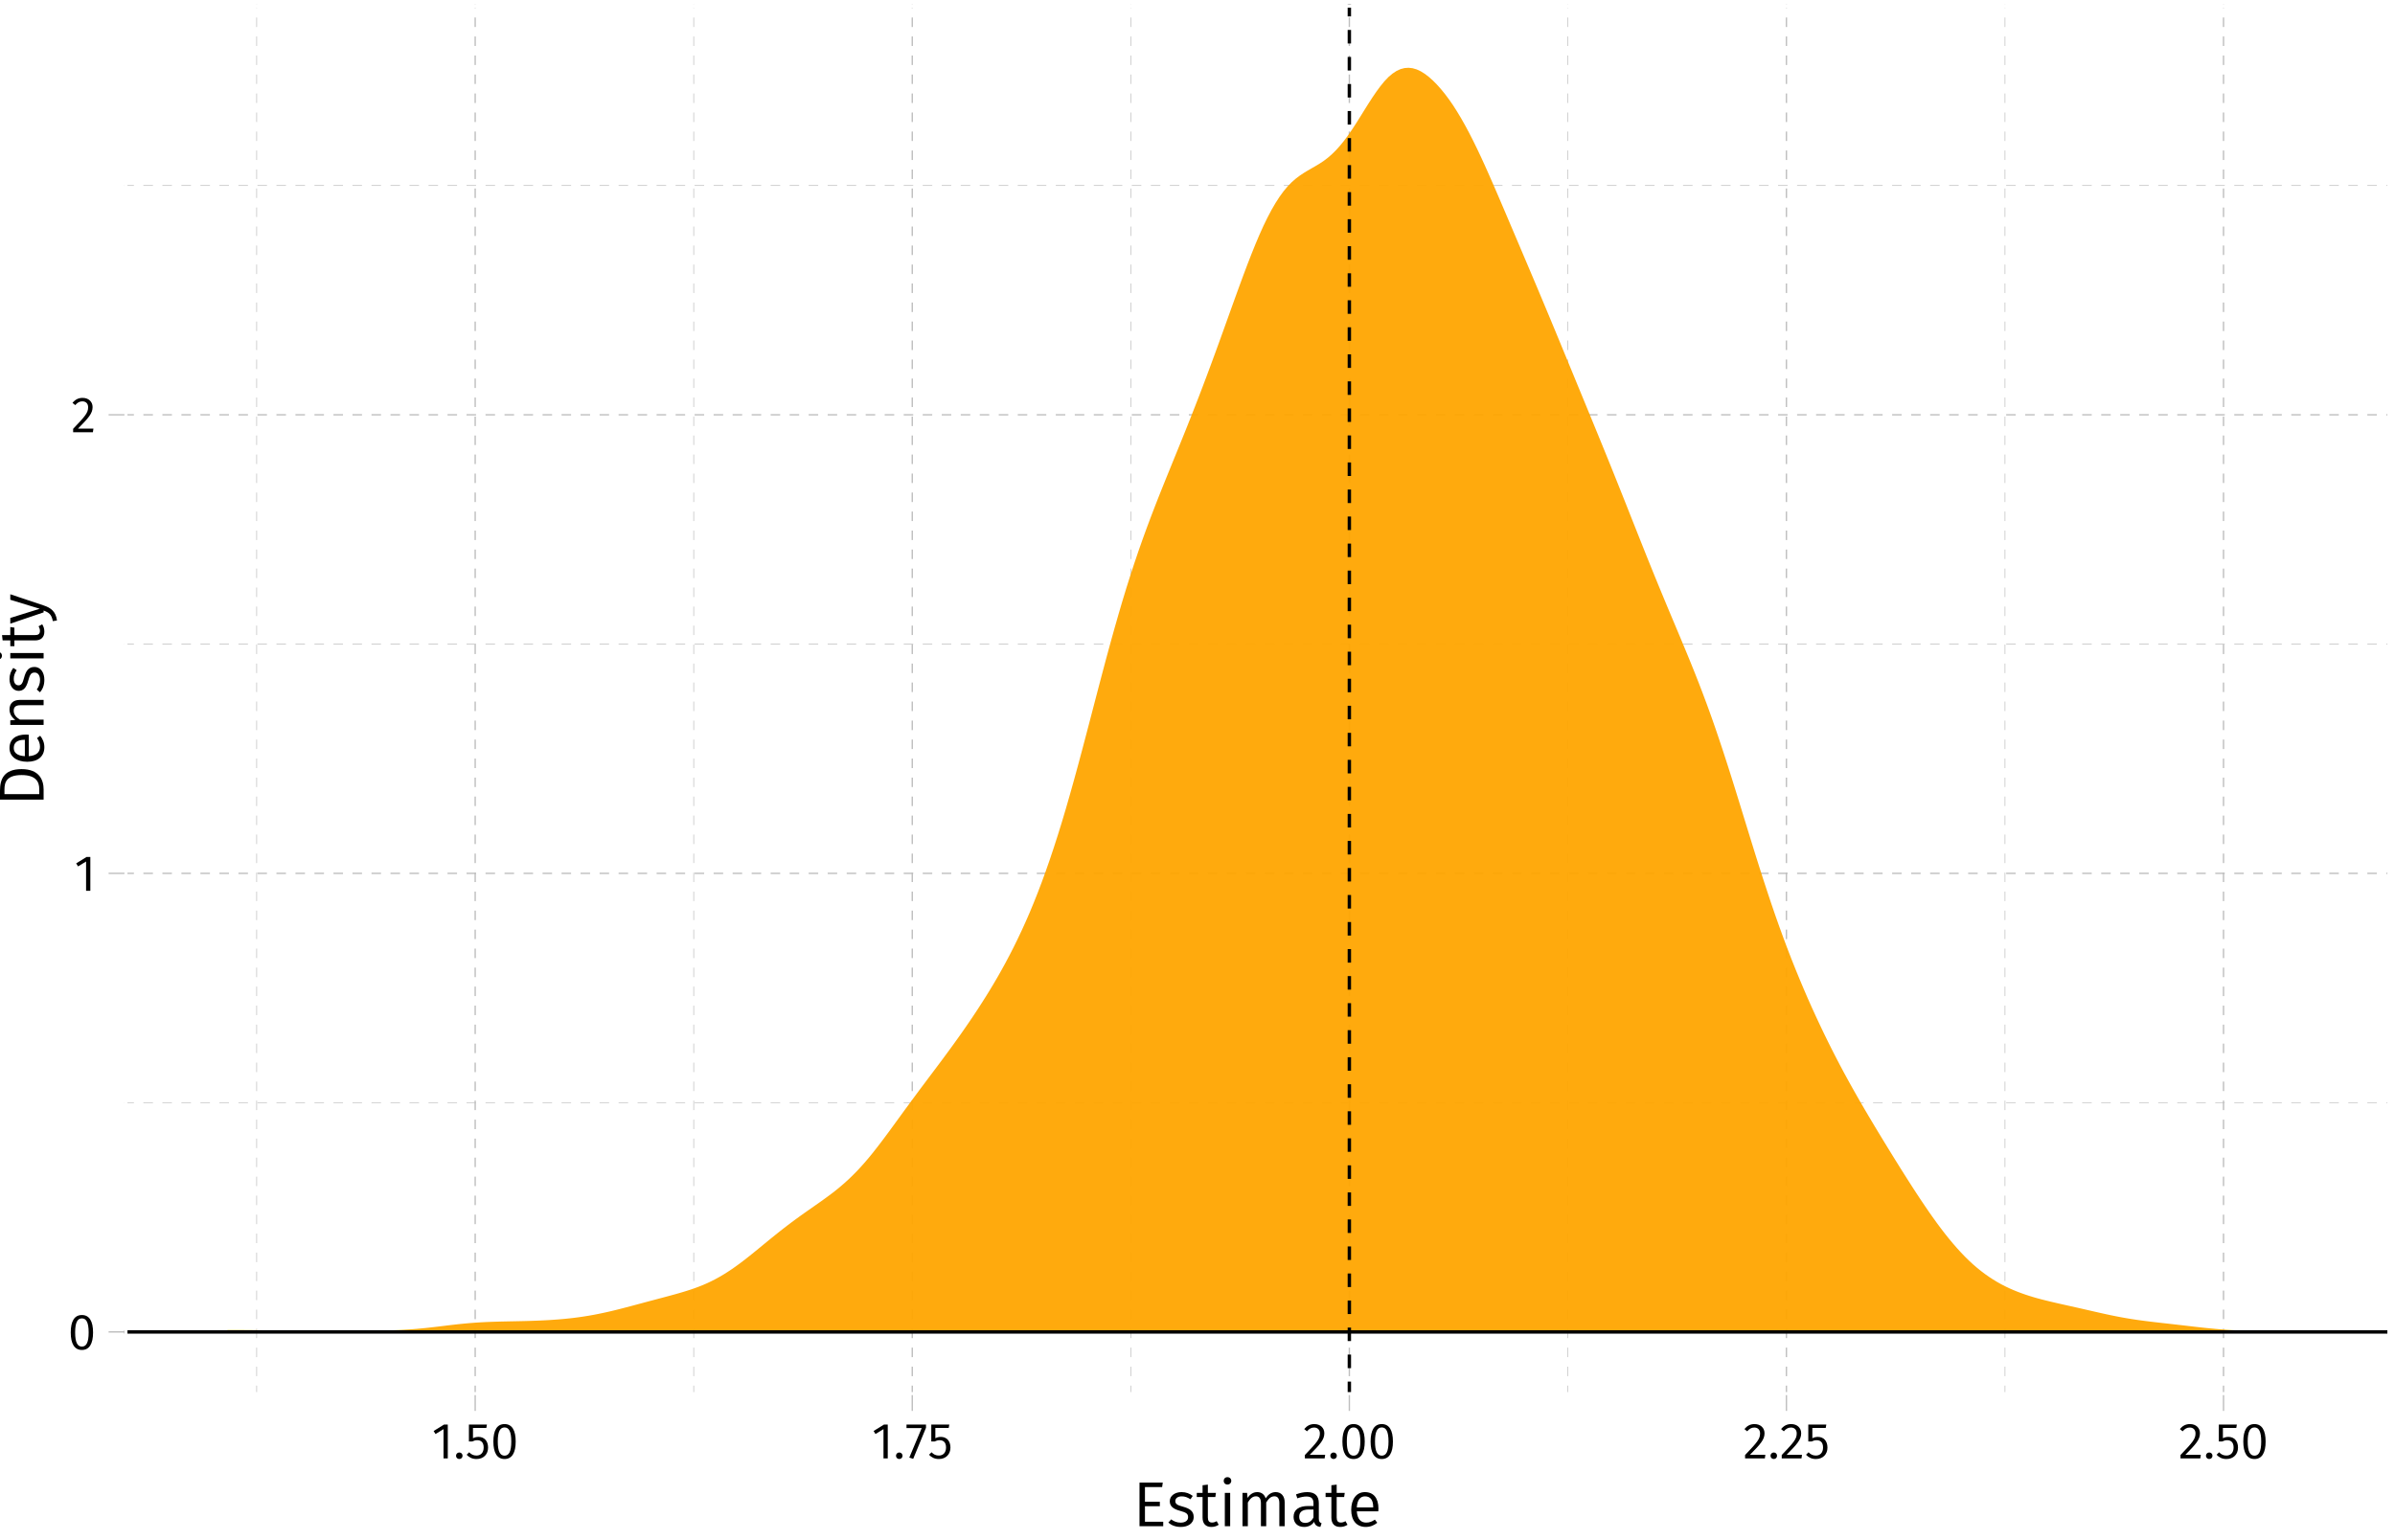
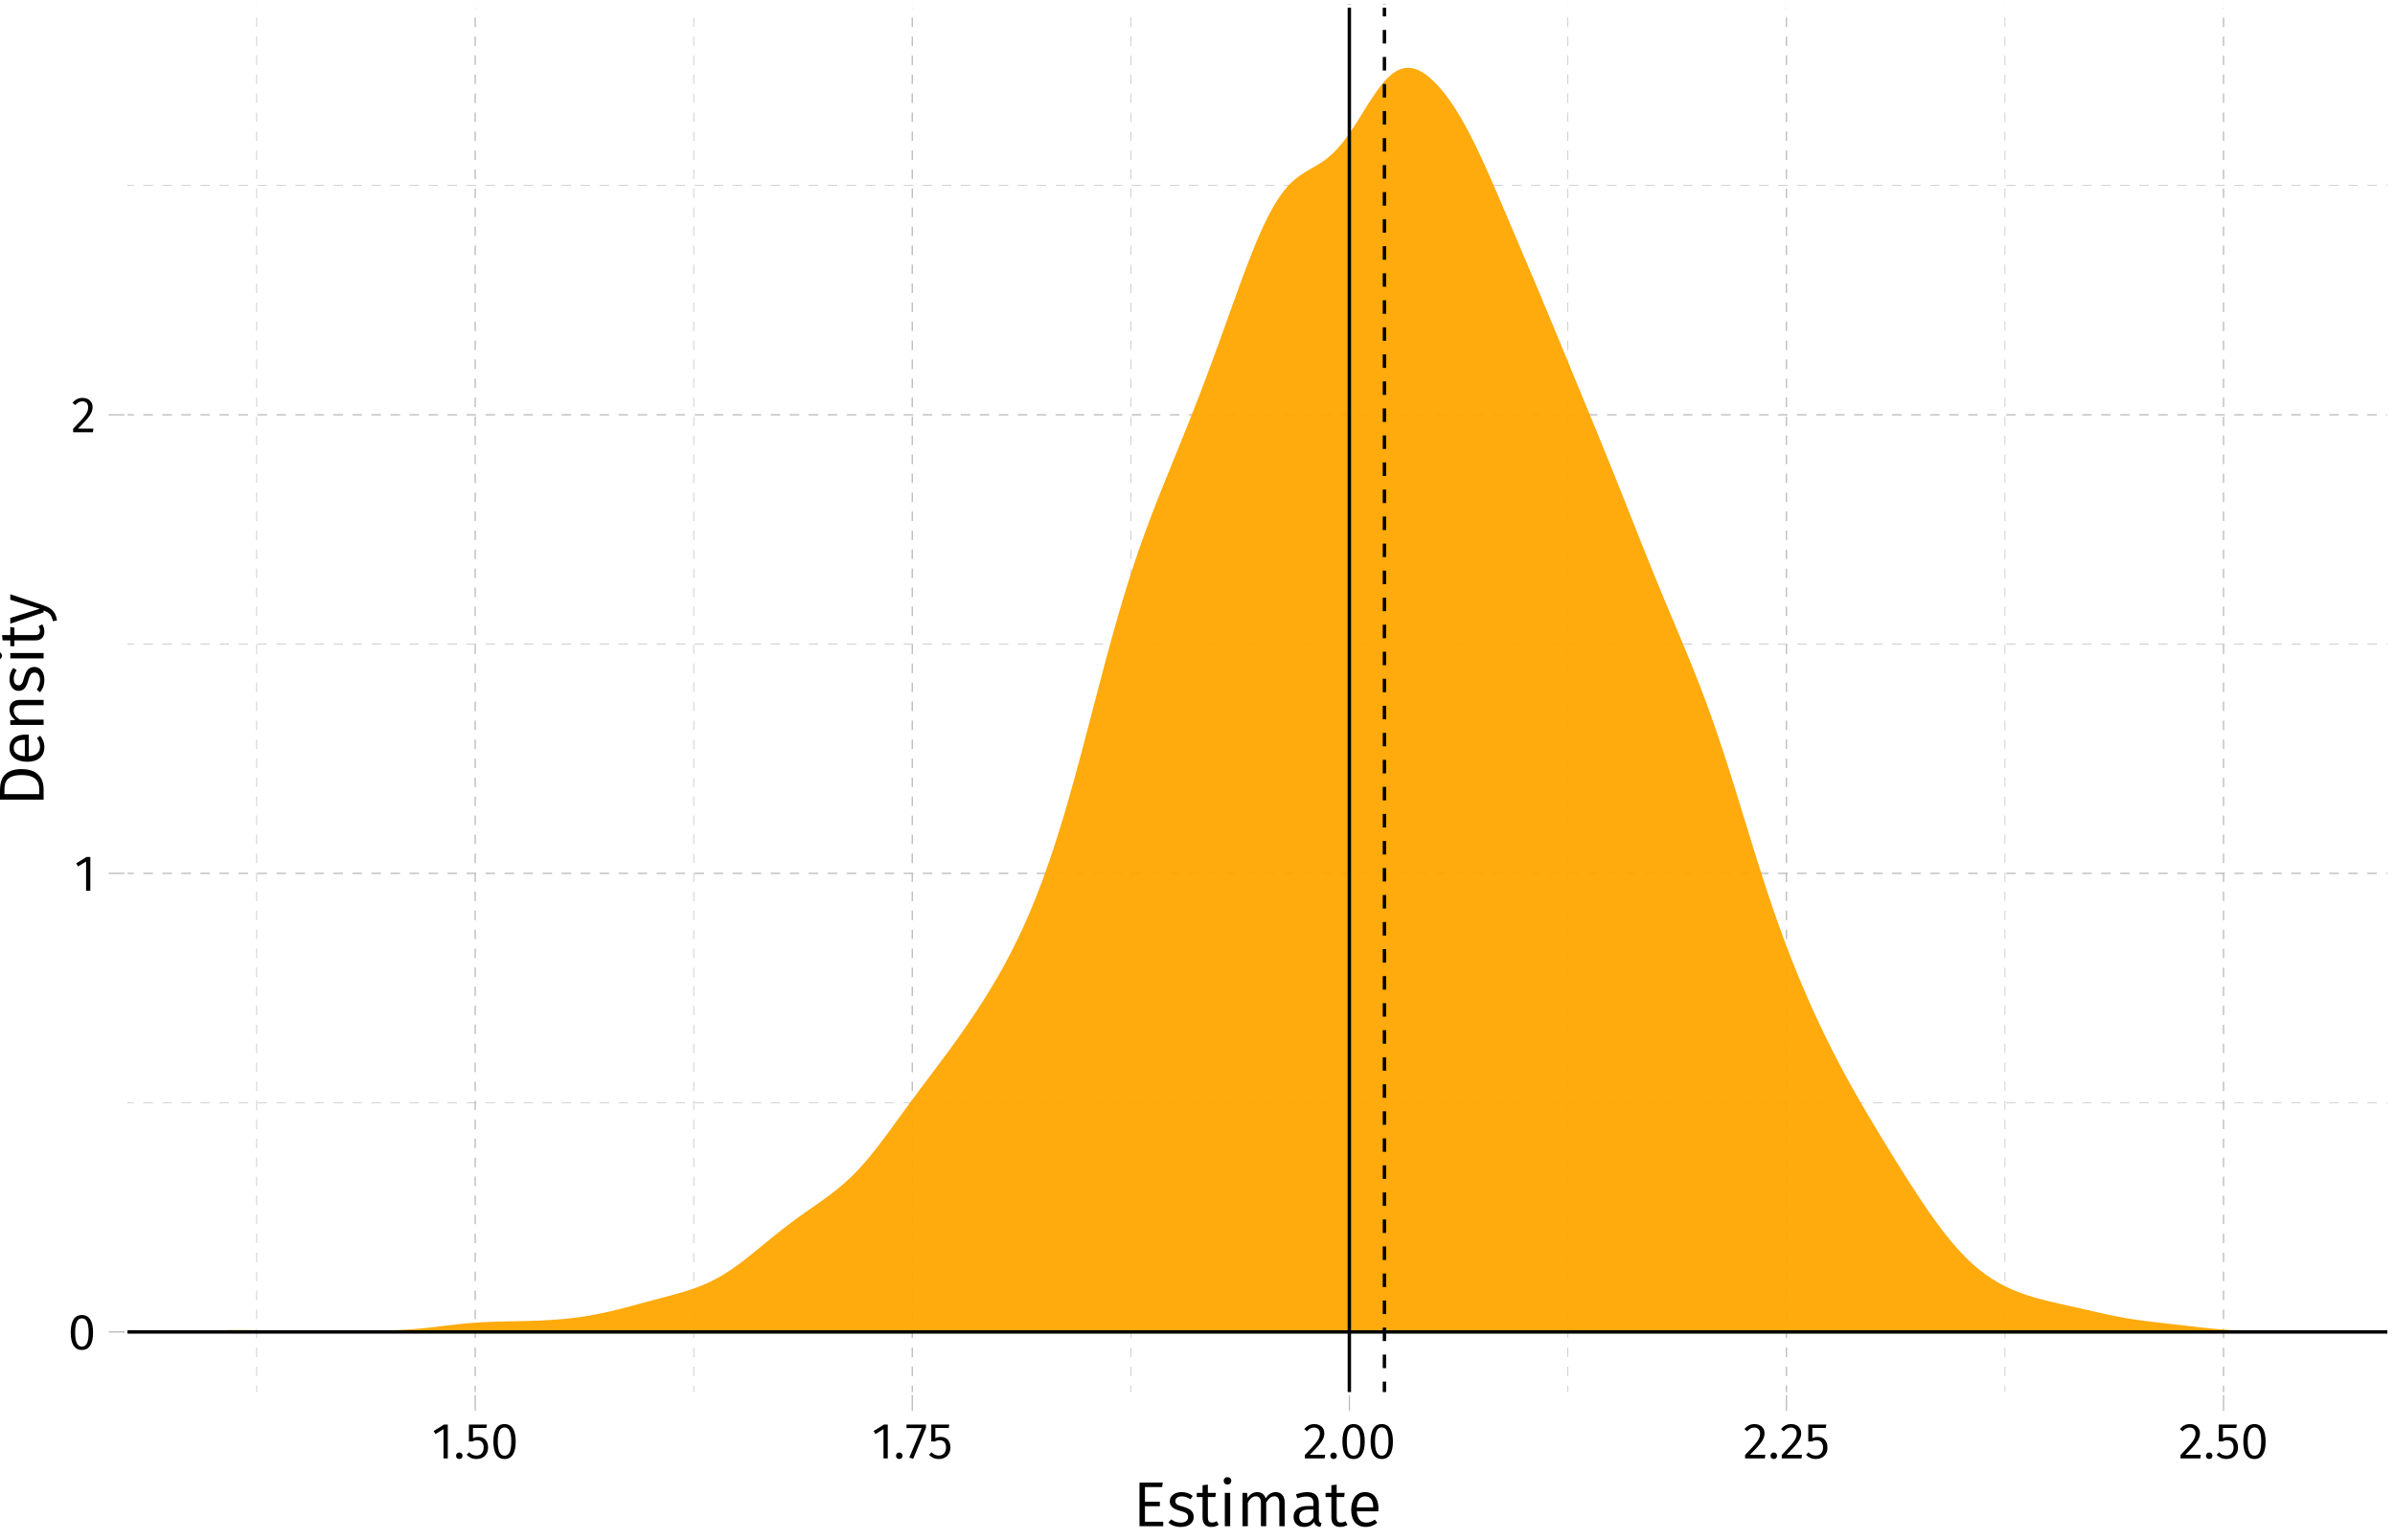
<svg xmlns="http://www.w3.org/2000/svg" xmlns:xlink="http://www.w3.org/1999/xlink" width="756pt" height="486pt" viewBox="0 0 756 486" version="1.1">
  <defs>
    <g>
      <symbol overflow="visible" id="glyph0-0">
        <path style="stroke:none;" d="M 8.688 -16.797 L 1.969 -16.797 L 1.969 5.594 L 8.688 5.594 Z M 7.828 -15.969 L 7.828 4.766 L 2.844 4.766 L 2.844 -15.969 Z M 5.188 -7.219 C 4.562 -7.219 3.703 -7.031 3.703 -6.594 C 3.703 -6.391 3.844 -6.219 4.078 -6.219 C 4.141 -6.219 4.203 -6.234 4.281 -6.266 C 4.562 -6.406 4.781 -6.453 5.125 -6.453 C 5.922 -6.453 6.094 -5.969 6.094 -5.344 C 6.094 -4.5 5.797 -4.172 4.641 -4.109 L 4.641 -2.766 C 4.641 -2.531 4.828 -2.391 5.047 -2.391 C 5.234 -2.391 5.438 -2.531 5.438 -2.766 L 5.438 -3.484 C 6.516 -3.641 6.953 -4.25 6.953 -5.375 C 6.953 -6.344 6.562 -7.219 5.188 -7.219 Z M 5.047 -1.922 C 4.719 -1.922 4.484 -1.688 4.484 -1.359 C 4.484 -1.031 4.719 -0.766 5.047 -0.766 C 5.359 -0.766 5.594 -1.031 5.594 -1.359 C 5.594 -1.688 5.359 -1.922 5.047 -1.922 Z M 5.047 -1.922 " />
      </symbol>
      <symbol overflow="visible" id="glyph0-1">
        <path style="stroke:none;" d="M 4.453 -10.844 C 2.094 -10.844 0.922 -8.906 0.922 -5.344 C 0.922 -1.781 2.094 0.188 4.453 0.188 C 6.797 0.188 7.969 -1.781 7.969 -5.328 C 7.969 -8.891 6.797 -10.844 4.453 -10.844 Z M 4.453 -9.781 C 5.828 -9.781 6.578 -8.516 6.578 -5.328 C 6.578 -2.156 5.828 -0.875 4.453 -0.875 C 3.062 -0.875 2.312 -2.156 2.312 -5.344 C 2.312 -8.516 3.062 -9.781 4.453 -9.781 Z M 4.453 -9.781 " />
      </symbol>
      <symbol overflow="visible" id="glyph0-2">
        <path style="stroke:none;" d="M 5.062 -10.688 L 3.875 -10.688 L 0.594 -8.656 L 1.188 -7.703 L 3.719 -9.25 L 3.719 0 L 5.062 0 Z M 5.062 -10.688 " />
      </symbol>
      <symbol overflow="visible" id="glyph0-3">
        <path style="stroke:none;" d="M 3.625 -10.844 C 2.297 -10.844 1.297 -10.312 0.438 -9.266 L 1.312 -8.562 C 2.016 -9.359 2.641 -9.75 3.562 -9.75 C 4.641 -9.75 5.375 -9.062 5.375 -7.891 C 5.375 -6.109 4.453 -5.078 0.641 -1.078 L 0.641 0 L 6.875 0 L 7.047 -1.141 L 2.172 -1.141 C 5.516 -4.531 6.781 -5.922 6.781 -7.953 C 6.781 -9.594 5.562 -10.844 3.625 -10.844 Z M 3.625 -10.844 " />
      </symbol>
      <symbol overflow="visible" id="glyph0-4">
        <path style="stroke:none;" d="M 1.844 -1.875 C 1.266 -1.875 0.812 -1.406 0.812 -0.844 C 0.812 -0.266 1.266 0.188 1.844 0.188 C 2.453 0.188 2.875 -0.266 2.875 -0.844 C 2.875 -1.406 2.453 -1.875 1.844 -1.875 Z M 1.844 -1.875 " />
      </symbol>
      <symbol overflow="visible" id="glyph0-5">
        <path style="stroke:none;" d="M 6.859 -10.688 L 1.172 -10.688 L 1.172 -5.344 L 2.219 -5.344 C 2.75 -5.609 3.188 -5.75 3.797 -5.75 C 4.938 -5.75 5.828 -5.141 5.828 -3.453 C 5.828 -1.844 4.938 -0.906 3.562 -0.906 C 2.609 -0.906 1.922 -1.25 1.25 -1.938 L 0.453 -1.156 C 1.266 -0.312 2.219 0.188 3.562 0.188 C 5.781 0.188 7.219 -1.297 7.219 -3.422 C 7.219 -5.531 6 -6.797 4.188 -6.797 C 3.578 -6.797 3.016 -6.656 2.453 -6.375 L 2.453 -9.625 L 6.672 -9.625 Z M 6.859 -10.688 " />
      </symbol>
      <symbol overflow="visible" id="glyph0-6">
        <path style="stroke:none;" d="M 6.578 -10.688 L 0.422 -10.688 L 0.422 -9.578 L 5.219 -9.578 L 1.297 -0.25 L 2.531 0.141 L 6.578 -9.688 Z M 6.578 -10.688 " />
      </symbol>
      <symbol overflow="visible" id="glyph1-0">
        <path style="stroke:none;" d="M 10.859 -21 L 2.453 -21 L 2.453 7 L 10.859 7 Z M 9.781 -19.953 L 9.781 5.953 L 3.562 5.953 L 3.562 -19.953 Z M 6.484 -9.016 C 5.703 -9.016 4.625 -8.781 4.625 -8.234 C 4.625 -7.984 4.797 -7.781 5.094 -7.781 C 5.188 -7.781 5.266 -7.797 5.359 -7.844 C 5.703 -8 5.984 -8.062 6.406 -8.062 C 7.406 -8.062 7.625 -7.453 7.625 -6.688 C 7.625 -5.625 7.234 -5.219 5.797 -5.141 L 5.797 -3.453 C 5.797 -3.156 6.047 -2.984 6.297 -2.984 C 6.547 -2.984 6.797 -3.156 6.797 -3.453 L 6.797 -4.359 C 8.141 -4.562 8.703 -5.312 8.703 -6.719 C 8.703 -7.922 8.203 -9.016 6.484 -9.016 Z M 6.297 -2.406 C 5.906 -2.406 5.594 -2.094 5.594 -1.703 C 5.594 -1.281 5.906 -0.953 6.297 -0.953 C 6.703 -0.953 7 -1.281 7 -1.703 C 7 -2.094 6.703 -2.406 6.297 -2.406 Z M 6.297 -2.406 " />
      </symbol>
      <symbol overflow="visible" id="glyph1-1">
        <path style="stroke:none;" d="M 9.406 -13.766 L 2.062 -13.766 L 2.062 0 L 9.547 0 L 9.547 -1.406 L 3.781 -1.406 L 3.781 -6.312 L 8.484 -6.312 L 8.484 -7.719 L 3.781 -7.719 L 3.781 -12.359 L 9.203 -12.359 Z M 9.406 -13.766 " />
      </symbol>
      <symbol overflow="visible" id="glyph1-2">
        <path style="stroke:none;" d="M 4.734 -10.766 C 2.594 -10.766 1.016 -9.562 1.016 -7.906 C 1.016 -6.422 1.922 -5.484 4.188 -4.875 C 6.266 -4.312 6.797 -3.922 6.797 -2.812 C 6.797 -1.766 5.859 -1.125 4.453 -1.125 C 3.281 -1.125 2.312 -1.516 1.453 -2.156 L 0.562 -1.141 C 1.484 -0.344 2.719 0.234 4.5 0.234 C 6.625 0.234 8.562 -0.781 8.562 -2.922 C 8.562 -4.766 7.312 -5.594 5.094 -6.188 C 3.359 -6.641 2.766 -7.047 2.766 -7.938 C 2.766 -8.844 3.562 -9.422 4.797 -9.422 C 5.797 -9.422 6.594 -9.125 7.547 -8.5 L 8.266 -9.562 C 7.266 -10.312 6.188 -10.766 4.734 -10.766 Z M 4.734 -10.766 " />
      </symbol>
      <symbol overflow="visible" id="glyph1-3">
        <path style="stroke:none;" d="M 6.5 -1.594 C 5.984 -1.297 5.547 -1.156 5.047 -1.156 C 4.094 -1.156 3.719 -1.688 3.719 -2.781 L 3.719 -9.219 L 6.078 -9.219 L 6.266 -10.516 L 3.719 -10.516 L 3.719 -13.125 L 2.047 -12.938 L 2.047 -10.516 L 0.219 -10.516 L 0.219 -9.219 L 2.047 -9.219 L 2.047 -2.703 C 2.047 -0.781 3.078 0.234 4.812 0.234 C 5.703 0.234 6.453 0 7.141 -0.453 Z M 6.5 -1.594 " />
      </symbol>
      <symbol overflow="visible" id="glyph1-4">
        <path style="stroke:none;" d="M 2.781 -15.484 C 2.078 -15.484 1.594 -14.984 1.594 -14.312 C 1.594 -13.656 2.078 -13.156 2.781 -13.156 C 3.5 -13.156 3.984 -13.656 3.984 -14.312 C 3.984 -14.984 3.5 -15.484 2.781 -15.484 Z M 3.641 -10.516 L 1.953 -10.516 L 1.953 0 L 3.641 0 Z M 3.641 -10.516 " />
      </symbol>
      <symbol overflow="visible" id="glyph1-5">
        <path style="stroke:none;" d="M 12.438 -10.766 C 11.016 -10.766 10.016 -9.953 9.266 -8.797 C 8.875 -10.016 7.938 -10.766 6.625 -10.766 C 5.266 -10.766 4.281 -10.016 3.547 -8.938 L 3.406 -10.516 L 1.953 -10.516 L 1.953 0 L 3.641 0 L 3.641 -7.5 C 4.359 -8.656 5.062 -9.438 6.219 -9.438 C 7.078 -9.438 7.766 -8.922 7.766 -7.297 L 7.766 0 L 9.438 0 L 9.438 -7.5 C 10.188 -8.656 10.859 -9.438 12.047 -9.438 C 12.906 -9.438 13.578 -8.922 13.578 -7.297 L 13.578 0 L 15.266 0 L 15.266 -7.547 C 15.266 -9.516 14.156 -10.766 12.438 -10.766 Z M 12.438 -10.766 " />
      </symbol>
      <symbol overflow="visible" id="glyph1-6">
        <path style="stroke:none;" d="M 8.922 -2.422 L 8.922 -7.297 C 8.922 -9.484 7.781 -10.766 5.281 -10.766 C 4.125 -10.766 2.984 -10.516 1.719 -10.047 L 2.141 -8.797 C 3.219 -9.188 4.188 -9.375 4.984 -9.375 C 6.5 -9.375 7.234 -8.781 7.234 -7.219 L 7.234 -6.375 L 5.516 -6.375 C 2.641 -6.375 0.953 -5.188 0.953 -2.938 C 0.953 -1.062 2.203 0.234 4.281 0.234 C 5.578 0.234 6.703 -0.266 7.438 -1.375 C 7.719 -0.312 8.375 0.094 9.406 0.234 L 9.797 -0.938 C 9.234 -1.141 8.922 -1.438 8.922 -2.422 Z M 4.656 -1.047 C 3.406 -1.047 2.734 -1.734 2.734 -3.016 C 2.734 -4.516 3.781 -5.266 5.734 -5.266 L 7.234 -5.266 L 7.234 -2.766 C 6.641 -1.625 5.797 -1.047 4.656 -1.047 Z M 4.656 -1.047 " />
      </symbol>
      <symbol overflow="visible" id="glyph1-7">
        <path style="stroke:none;" d="M 9.781 -5.594 C 9.781 -8.781 8.312 -10.766 5.5 -10.766 C 2.812 -10.766 1.188 -8.453 1.188 -5.156 C 1.188 -1.812 2.875 0.234 5.781 0.234 C 7.219 0.234 8.375 -0.266 9.406 -1.078 L 8.656 -2.078 C 7.734 -1.438 6.953 -1.141 5.906 -1.141 C 4.297 -1.141 3.141 -2.141 2.953 -4.688 L 9.734 -4.688 C 9.766 -4.906 9.781 -5.234 9.781 -5.594 Z M 8.125 -5.922 L 2.953 -5.922 C 3.094 -8.375 4.078 -9.422 5.547 -9.422 C 7.281 -9.422 8.125 -8.203 8.125 -6.078 Z M 8.125 -5.922 " />
      </symbol>
      <symbol overflow="visible" id="glyph2-0">
        <path style="stroke:none;" d="M -21 -10.859 L -21 -2.453 L 7 -2.453 L 7 -10.859 Z M -19.953 -9.781 L 5.953 -9.781 L 5.953 -3.562 L -19.953 -3.562 Z M -9.016 -6.484 C -9.016 -5.703 -8.781 -4.625 -8.234 -4.625 C -7.984 -4.625 -7.781 -4.797 -7.781 -5.094 C -7.781 -5.188 -7.797 -5.266 -7.844 -5.359 C -8 -5.703 -8.062 -5.984 -8.062 -6.406 C -8.062 -7.406 -7.453 -7.625 -6.688 -7.625 C -5.625 -7.625 -5.219 -7.234 -5.141 -5.797 L -3.453 -5.797 C -3.156 -5.797 -2.984 -6.047 -2.984 -6.297 C -2.984 -6.547 -3.156 -6.797 -3.453 -6.797 L -4.359 -6.797 C -4.562 -8.141 -5.312 -8.703 -6.719 -8.703 C -7.922 -8.703 -9.016 -8.203 -9.016 -6.484 Z M -2.406 -6.297 C -2.406 -5.906 -2.094 -5.594 -1.703 -5.594 C -1.281 -5.594 -0.953 -5.906 -0.953 -6.297 C -0.953 -6.703 -1.281 -7 -1.703 -7 C -2.094 -7 -2.406 -6.703 -2.406 -6.297 Z M -2.406 -6.297 " />
      </symbol>
      <symbol overflow="visible" id="glyph2-1">
        <path style="stroke:none;" d="M -13.766 -4.906 L -13.766 -2.062 L 0 -2.062 L 0 -5.266 C 0 -8.203 -1.312 -11.688 -6.953 -11.688 C -12.656 -11.688 -13.766 -8.344 -13.766 -4.906 Z M -12.359 -5.266 C -12.359 -7.5 -11.703 -9.812 -6.953 -9.812 C -2.344 -9.812 -1.375 -7.594 -1.375 -5.406 L -1.375 -3.781 L -12.359 -3.781 Z M -12.359 -5.266 " />
      </symbol>
      <symbol overflow="visible" id="glyph2-2">
        <path style="stroke:none;" d="M -5.594 -9.781 C -8.781 -9.781 -10.766 -8.312 -10.766 -5.5 C -10.766 -2.812 -8.453 -1.188 -5.156 -1.188 C -1.812 -1.188 0.234 -2.875 0.234 -5.781 C 0.234 -7.219 -0.266 -8.375 -1.078 -9.406 L -2.078 -8.656 C -1.438 -7.734 -1.141 -6.953 -1.141 -5.906 C -1.141 -4.297 -2.141 -3.141 -4.688 -2.953 L -4.688 -9.734 C -4.906 -9.766 -5.234 -9.781 -5.594 -9.781 Z M -5.922 -8.125 L -5.922 -2.953 C -8.375 -3.094 -9.422 -4.078 -9.422 -5.547 C -9.422 -7.281 -8.203 -8.125 -6.078 -8.125 Z M -5.922 -8.125 " />
      </symbol>
      <symbol overflow="visible" id="glyph2-3">
        <path style="stroke:none;" d="M -10.766 -6.844 C -10.766 -5.422 -10.016 -4.312 -8.938 -3.547 L -10.516 -3.406 L -10.516 -1.953 L 0 -1.953 L 0 -3.641 L -7.5 -3.641 C -8.656 -4.359 -9.438 -5.203 -9.438 -6.438 C -9.438 -7.516 -8.922 -8.188 -7.297 -8.188 L 0 -8.188 L 0 -9.859 L -7.547 -9.859 C -9.547 -9.859 -10.766 -8.766 -10.766 -6.844 Z M -10.766 -6.844 " />
      </symbol>
      <symbol overflow="visible" id="glyph2-4">
        <path style="stroke:none;" d="M -10.766 -4.734 C -10.766 -2.594 -9.562 -1.016 -7.906 -1.016 C -6.422 -1.016 -5.484 -1.922 -4.875 -4.188 C -4.312 -6.266 -3.922 -6.797 -2.812 -6.797 C -1.766 -6.797 -1.125 -5.859 -1.125 -4.453 C -1.125 -3.281 -1.516 -2.312 -2.156 -1.453 L -1.141 -0.562 C -0.344 -1.484 0.234 -2.719 0.234 -4.5 C 0.234 -6.625 -0.781 -8.562 -2.922 -8.562 C -4.766 -8.562 -5.594 -7.312 -6.188 -5.094 C -6.641 -3.359 -7.047 -2.766 -7.938 -2.766 C -8.844 -2.766 -9.422 -3.562 -9.422 -4.797 C -9.422 -5.797 -9.125 -6.594 -8.5 -7.547 L -9.562 -8.266 C -10.312 -7.266 -10.766 -6.188 -10.766 -4.734 Z M -10.766 -4.734 " />
      </symbol>
      <symbol overflow="visible" id="glyph2-5">
        <path style="stroke:none;" d="M -15.484 -2.781 C -15.484 -2.078 -14.984 -1.594 -14.312 -1.594 C -13.656 -1.594 -13.156 -2.078 -13.156 -2.781 C -13.156 -3.5 -13.656 -3.984 -14.312 -3.984 C -14.984 -3.984 -15.484 -3.5 -15.484 -2.781 Z M -10.516 -3.641 L -10.516 -1.953 L 0 -1.953 L 0 -3.641 Z M -10.516 -3.641 " />
      </symbol>
      <symbol overflow="visible" id="glyph2-6">
        <path style="stroke:none;" d="M -1.594 -6.5 C -1.297 -5.984 -1.156 -5.547 -1.156 -5.047 C -1.156 -4.094 -1.688 -3.719 -2.781 -3.719 L -9.219 -3.719 L -9.219 -6.078 L -10.516 -6.266 L -10.516 -3.719 L -13.125 -3.719 L -12.938 -2.047 L -10.516 -2.047 L -10.516 -0.219 L -9.219 -0.219 L -9.219 -2.047 L -2.703 -2.047 C -0.781 -2.047 0.234 -3.078 0.234 -4.812 C 0.234 -5.703 0 -6.453 -0.453 -7.141 Z M -1.594 -6.5 " />
      </symbol>
      <symbol overflow="visible" id="glyph2-7">
        <path style="stroke:none;" d="M -10.516 -9.5 L -10.516 -7.766 L -1.219 -4.922 L -10.516 -2.016 L -10.516 -0.219 L 0 -3.781 L 0 -4.359 C 1.688 -3.734 2.5 -3.156 2.906 -1.016 L 4.219 -1.219 C 3.859 -4.047 2.297 -5.219 0.062 -5.953 Z M -10.516 -9.5 " />
      </symbol>
    </g>
    <clipPath id="clip1">
      <path d="M 39.266 1.441 L 755.559 1.441 L 755.559 441.52 L 39.266 441.52 Z M 39.266 1.441 " />
    </clipPath>
    <clipPath id="clip2">
      <path d="M 39.266 348 L 755 348 L 755 349 L 39.266 349 Z M 39.266 348 " />
    </clipPath>
    <clipPath id="clip3">
      <path d="M 39.266 203 L 755 203 L 755 204 L 39.266 204 Z M 39.266 203 " />
    </clipPath>
    <clipPath id="clip4">
      <path d="M 39.266 58 L 755 58 L 755 59 L 39.266 59 Z M 39.266 58 " />
    </clipPath>
    <clipPath id="clip5">
      <path d="M 80 1.441 L 82 1.441 L 82 441 L 80 441 Z M 80 1.441 " />
    </clipPath>
    <clipPath id="clip6">
      <path d="M 218 1.441 L 220 1.441 L 220 441 L 218 441 Z M 218 1.441 " />
    </clipPath>
    <clipPath id="clip7">
      <path d="M 356 1.441 L 358 1.441 L 358 441 L 356 441 Z M 356 1.441 " />
    </clipPath>
    <clipPath id="clip8">
      <path d="M 494 1.441 L 496 1.441 L 496 441 L 494 441 Z M 494 1.441 " />
    </clipPath>
    <clipPath id="clip9">
      <path d="M 632 1.441 L 633 1.441 L 633 441 L 632 441 Z M 632 1.441 " />
    </clipPath>
    <clipPath id="clip10">
      <path d="M 39.266 420 L 755 420 L 755 421 L 39.266 421 Z M 39.266 420 " />
    </clipPath>
    <clipPath id="clip11">
      <path d="M 39.266 275 L 755 275 L 755 276 L 39.266 276 Z M 39.266 275 " />
    </clipPath>
    <clipPath id="clip12">
      <path d="M 39.266 130 L 755 130 L 755 132 L 39.266 132 Z M 39.266 130 " />
    </clipPath>
    <clipPath id="clip13">
      <path d="M 149 1.441 L 151 1.441 L 151 441 L 149 441 Z M 149 1.441 " />
    </clipPath>
    <clipPath id="clip14">
      <path d="M 287 1.441 L 289 1.441 L 289 441 L 287 441 Z M 287 1.441 " />
    </clipPath>
    <clipPath id="clip15">
      <path d="M 425 1.441 L 427 1.441 L 427 441 L 425 441 Z M 425 1.441 " />
    </clipPath>
    <clipPath id="clip16">
      <path d="M 563 1.441 L 565 1.441 L 565 441 L 563 441 Z M 563 1.441 " />
    </clipPath>
    <clipPath id="clip17">
      <path d="M 701 1.441 L 703 1.441 L 703 441 L 701 441 Z M 701 1.441 " />
    </clipPath>
    <clipPath id="clip18">
+       <path d="M 436 1.441 L 438 1.441 L 438 441.52 L 436 441.52 Z M 436 1.441 " />
+     </clipPath>
+     <clipPath id="clip19">
      <path d="M 425 1.441 L 427 1.441 L 427 441.52 L 425 441.52 Z M 425 1.441 " />
    </clipPath>
-     <clipPath id="clip19">
+     <clipPath id="clip20">
      <path d="M 39.266 420 L 755.559 420 L 755.559 422 L 39.266 422 Z M 39.266 420 " />
    </clipPath>
-     <clipPath id="clip20">
+     <clipPath id="clip21">
      <path d="M 39.266 1.441 L 755.559 1.441 L 755.559 441.52 L 39.266 441.52 Z M 39.266 1.441 " />
    </clipPath>
  </defs>
-   <g id="surface2794">
+   <g id="surface44489">
    <rect x="0" y="0" width="756" height="486" style="fill:rgb(100%,100%,100%);fill-opacity:1;stroke:none;" />
    <rect x="0" y="0" width="756" height="486" style="fill:rgb(100%,100%,100%);fill-opacity:1;stroke:none;" />
    <g clip-path="url(#clip1)" clip-rule="nonzero">
      <path style="fill:none;stroke-width:1.94;stroke-linecap:round;stroke-linejoin:round;stroke:rgb(100%,100%,100%);stroke-opacity:1;stroke-miterlimit:10;" d="M 39.266 440.52 L 754.559 440.52 L 754.559 1.441 L 39.266 1.441 Z M 39.266 440.52 " />
    </g>
    <g clip-path="url(#clip2)" clip-rule="nonzero">
      <path style="fill:none;stroke-width:0.213;stroke-linecap:butt;stroke-linejoin:round;stroke:rgb(74.51%,74.51%,74.51%);stroke-opacity:1;stroke-dasharray:3,3;stroke-miterlimit:10;" d="M 39.266 348.164 L 754.559 348.164 " />
    </g>
    <g clip-path="url(#clip3)" clip-rule="nonzero">
      <path style="fill:none;stroke-width:0.213;stroke-linecap:butt;stroke-linejoin:round;stroke:rgb(74.51%,74.51%,74.51%);stroke-opacity:1;stroke-dasharray:3,3;stroke-miterlimit:10;" d="M 39.266 203.367 L 754.559 203.367 " />
    </g>
    <g clip-path="url(#clip4)" clip-rule="nonzero">
      <path style="fill:none;stroke-width:0.213;stroke-linecap:butt;stroke-linejoin:round;stroke:rgb(74.51%,74.51%,74.51%);stroke-opacity:1;stroke-dasharray:3,3;stroke-miterlimit:10;" d="M 39.266 58.57 L 754.559 58.57 " />
    </g>
    <g clip-path="url(#clip5)" clip-rule="nonzero">
      <path style="fill:none;stroke-width:0.213;stroke-linecap:butt;stroke-linejoin:round;stroke:rgb(74.51%,74.51%,74.51%);stroke-opacity:1;stroke-dasharray:3,3;stroke-miterlimit:10;" d="M 81.016 440.52 L 81.016 1.441 " />
    </g>
    <g clip-path="url(#clip6)" clip-rule="nonzero">
      <path style="fill:none;stroke-width:0.213;stroke-linecap:butt;stroke-linejoin:round;stroke:rgb(74.51%,74.51%,74.51%);stroke-opacity:1;stroke-dasharray:3,3;stroke-miterlimit:10;" d="M 218.98 440.52 L 218.98 1.441 " />
    </g>
    <g clip-path="url(#clip7)" clip-rule="nonzero">
      <path style="fill:none;stroke-width:0.213;stroke-linecap:butt;stroke-linejoin:round;stroke:rgb(74.51%,74.51%,74.51%);stroke-opacity:1;stroke-dasharray:3,3;stroke-miterlimit:10;" d="M 356.949 440.52 L 356.949 1.441 " />
    </g>
    <g clip-path="url(#clip8)" clip-rule="nonzero">
      <path style="fill:none;stroke-width:0.213;stroke-linecap:butt;stroke-linejoin:round;stroke:rgb(74.51%,74.51%,74.51%);stroke-opacity:1;stroke-dasharray:3,3;stroke-miterlimit:10;" d="M 494.918 440.52 L 494.918 1.441 " />
    </g>
    <g clip-path="url(#clip9)" clip-rule="nonzero">
      <path style="fill:none;stroke-width:0.213;stroke-linecap:butt;stroke-linejoin:round;stroke:rgb(74.51%,74.51%,74.51%);stroke-opacity:1;stroke-dasharray:3,3;stroke-miterlimit:10;" d="M 632.887 440.52 L 632.887 1.441 " />
    </g>
    <g clip-path="url(#clip10)" clip-rule="nonzero">
      <path style="fill:none;stroke-width:0.427;stroke-linecap:butt;stroke-linejoin:round;stroke:rgb(74.51%,74.51%,74.51%);stroke-opacity:1;stroke-dasharray:3,3;stroke-miterlimit:10;" d="M 39.266 420.559 L 754.559 420.559 " />
    </g>
    <g clip-path="url(#clip11)" clip-rule="nonzero">
      <path style="fill:none;stroke-width:0.427;stroke-linecap:butt;stroke-linejoin:round;stroke:rgb(74.51%,74.51%,74.51%);stroke-opacity:1;stroke-dasharray:3,3;stroke-miterlimit:10;" d="M 39.266 275.766 L 754.559 275.766 " />
    </g>
    <g clip-path="url(#clip12)" clip-rule="nonzero">
      <path style="fill:none;stroke-width:0.427;stroke-linecap:butt;stroke-linejoin:round;stroke:rgb(74.51%,74.51%,74.51%);stroke-opacity:1;stroke-dasharray:3,3;stroke-miterlimit:10;" d="M 39.266 130.969 L 754.559 130.969 " />
    </g>
    <g clip-path="url(#clip13)" clip-rule="nonzero">
      <path style="fill:none;stroke-width:0.427;stroke-linecap:butt;stroke-linejoin:round;stroke:rgb(74.51%,74.51%,74.51%);stroke-opacity:1;stroke-dasharray:3,3;stroke-miterlimit:10;" d="M 149.996 440.52 L 149.996 1.441 " />
    </g>
    <g clip-path="url(#clip14)" clip-rule="nonzero">
      <path style="fill:none;stroke-width:0.427;stroke-linecap:butt;stroke-linejoin:round;stroke:rgb(74.51%,74.51%,74.51%);stroke-opacity:1;stroke-dasharray:3,3;stroke-miterlimit:10;" d="M 287.965 440.52 L 287.965 1.441 " />
    </g>
    <g clip-path="url(#clip15)" clip-rule="nonzero">
      <path style="fill:none;stroke-width:0.427;stroke-linecap:butt;stroke-linejoin:round;stroke:rgb(74.51%,74.51%,74.51%);stroke-opacity:1;stroke-dasharray:3,3;stroke-miterlimit:10;" d="M 425.934 440.52 L 425.934 1.441 " />
    </g>
    <g clip-path="url(#clip16)" clip-rule="nonzero">
      <path style="fill:none;stroke-width:0.427;stroke-linecap:butt;stroke-linejoin:round;stroke:rgb(74.51%,74.51%,74.51%);stroke-opacity:1;stroke-dasharray:3,3;stroke-miterlimit:10;" d="M 563.902 440.52 L 563.902 1.441 " />
    </g>
    <g clip-path="url(#clip17)" clip-rule="nonzero">
      <path style="fill:none;stroke-width:0.427;stroke-linecap:butt;stroke-linejoin:round;stroke:rgb(74.51%,74.51%,74.51%);stroke-opacity:1;stroke-dasharray:3,3;stroke-miterlimit:10;" d="M 701.871 440.52 L 701.871 1.441 " />
    </g>
    <path style=" stroke:none;fill-rule:nonzero;fill:rgb(100%,64.706%,0%);fill-opacity:0.949;" d="M 71.777 419.961 L 73.051 419.953 L 75.598 419.953 L 76.867 419.961 L 78.141 419.969 L 79.414 419.98 L 80.688 419.996 L 81.961 420.016 L 83.23 420.031 L 84.504 420.051 L 85.777 420.066 L 87.051 420.086 L 88.32 420.102 L 92.141 420.148 L 93.414 420.16 L 94.684 420.176 L 97.23 420.199 L 98.504 420.207 L 99.773 420.219 L 102.32 420.234 L 103.594 420.238 L 104.863 420.242 L 108.684 420.242 L 109.957 420.238 L 111.227 420.23 L 113.773 420.215 L 115.047 420.203 L 116.316 420.191 L 117.59 420.176 L 118.863 420.156 L 120.137 420.133 L 121.406 420.105 L 122.68 420.074 L 123.953 420.031 L 125.227 419.984 L 126.5 419.926 L 127.77 419.855 L 129.043 419.777 L 130.316 419.688 L 131.59 419.586 L 132.859 419.469 L 134.133 419.344 L 135.406 419.207 L 136.68 419.062 L 137.949 418.914 L 139.223 418.762 L 141.77 418.449 L 143.043 418.301 L 144.312 418.156 L 145.586 418.023 L 146.859 417.898 L 148.133 417.785 L 149.402 417.684 L 150.676 417.594 L 151.949 417.516 L 153.223 417.449 L 154.492 417.395 L 155.766 417.352 L 157.039 417.312 L 158.312 417.277 L 159.586 417.25 L 160.855 417.223 L 162.129 417.199 L 164.676 417.145 L 165.945 417.113 L 167.219 417.078 L 168.492 417.035 L 169.766 416.988 L 171.035 416.934 L 172.309 416.871 L 173.582 416.797 L 174.855 416.711 L 176.129 416.617 L 177.398 416.512 L 178.672 416.391 L 179.945 416.258 L 181.219 416.109 L 182.488 415.945 L 183.762 415.766 L 185.035 415.566 L 186.309 415.355 L 187.578 415.125 L 188.852 414.875 L 190.125 414.613 L 191.398 414.336 L 192.672 414.047 L 193.941 413.742 L 195.215 413.426 L 196.488 413.102 L 197.762 412.773 L 199.031 412.438 L 200.305 412.098 L 201.578 411.754 L 202.852 411.414 L 204.125 411.07 L 205.395 410.73 L 206.668 410.395 L 207.941 410.055 L 209.215 409.719 L 210.484 409.379 L 211.758 409.035 L 213.031 408.688 L 214.305 408.328 L 215.574 407.953 L 216.848 407.562 L 218.121 407.148 L 219.395 406.707 L 220.668 406.234 L 221.938 405.727 L 223.211 405.172 L 224.484 404.57 L 225.758 403.922 L 227.027 403.227 L 228.301 402.48 L 229.574 401.684 L 230.848 400.844 L 232.117 399.961 L 233.391 399.035 L 234.664 398.074 L 235.938 397.082 L 237.211 396.066 L 238.48 395.039 L 241.027 392.953 L 242.301 391.906 L 243.57 390.871 L 244.844 389.844 L 246.117 388.828 L 247.391 387.832 L 248.66 386.855 L 249.934 385.895 L 251.207 384.953 L 252.48 384.031 L 253.754 383.121 L 255.023 382.227 L 257.57 380.445 L 258.844 379.551 L 260.113 378.645 L 261.387 377.715 L 262.66 376.762 L 263.934 375.77 L 265.203 374.727 L 266.477 373.633 L 267.75 372.477 L 269.023 371.258 L 270.297 369.973 L 271.566 368.621 L 272.84 367.199 L 274.113 365.711 L 275.387 364.156 L 276.656 362.547 L 277.93 360.895 L 279.203 359.203 L 280.477 357.488 L 281.746 355.754 L 284.293 352.254 L 285.566 350.508 L 286.84 348.77 L 288.109 347.043 L 289.383 345.324 L 290.656 343.613 L 291.93 341.914 L 293.199 340.219 L 294.473 338.527 L 295.746 336.832 L 297.02 335.129 L 298.289 333.414 L 299.562 331.684 L 300.836 329.938 L 302.109 328.168 L 303.383 326.379 L 304.652 324.559 L 305.926 322.707 L 307.199 320.824 L 308.473 318.902 L 309.742 316.938 L 311.016 314.934 L 312.289 312.879 L 313.562 310.77 L 314.836 308.602 L 316.105 306.359 L 317.379 304.039 L 318.652 301.637 L 319.926 299.148 L 321.195 296.562 L 322.469 293.875 L 323.742 291.078 L 325.016 288.16 L 326.285 285.098 L 327.559 281.895 L 328.832 278.551 L 330.105 275.055 L 331.379 271.41 L 332.648 267.609 L 333.922 263.656 L 335.195 259.547 L 336.469 255.27 L 337.738 250.852 L 339.012 246.309 L 340.285 241.652 L 341.559 236.91 L 342.828 232.094 L 344.102 227.234 L 345.375 222.352 L 346.648 217.48 L 347.922 212.648 L 349.191 207.879 L 350.465 203.195 L 351.738 198.617 L 353.012 194.156 L 354.281 189.828 L 355.555 185.641 L 356.828 181.613 L 358.102 177.73 L 359.371 173.984 L 360.645 170.363 L 361.918 166.855 L 363.191 163.453 L 364.465 160.133 L 365.734 156.883 L 367.008 153.695 L 368.281 150.543 L 369.555 147.41 L 370.824 144.289 L 372.098 141.16 L 373.371 138.02 L 374.645 134.852 L 375.914 131.656 L 377.188 128.418 L 378.461 125.133 L 379.734 121.805 L 381.008 118.43 L 382.277 115.012 L 383.551 111.551 L 384.824 108.055 L 386.098 104.531 L 387.367 100.988 L 388.641 97.441 L 389.914 93.906 L 391.188 90.402 L 392.457 86.953 L 393.73 83.574 L 395.004 80.293 L 396.277 77.129 L 397.551 74.125 L 398.82 71.309 L 400.094 68.688 L 401.367 66.273 L 402.641 64.082 L 403.91 62.113 L 405.184 60.367 L 406.457 58.844 L 407.73 57.539 L 409 56.426 L 410.273 55.461 L 411.547 54.609 L 412.82 53.836 L 414.094 53.102 L 415.363 52.371 L 416.637 51.598 L 417.91 50.75 L 419.184 49.777 L 420.453 48.668 L 421.727 47.41 L 423 45.996 L 424.273 44.426 L 425.547 42.707 L 426.816 40.859 L 428.09 38.902 L 429.363 36.875 L 430.637 34.824 L 431.906 32.793 L 433.18 30.824 L 434.453 28.953 L 435.727 27.223 L 436.996 25.668 L 438.27 24.328 L 439.543 23.246 L 440.816 22.406 L 442.09 21.82 L 443.359 21.488 L 444.633 21.398 L 445.906 21.543 L 447.18 21.914 L 448.449 22.5 L 449.723 23.293 L 450.996 24.262 L 452.27 25.387 L 453.539 26.668 L 454.812 28.086 L 456.086 29.648 L 457.359 31.344 L 458.633 33.18 L 459.902 35.168 L 461.176 37.285 L 462.449 39.535 L 463.723 41.91 L 464.992 44.398 L 466.266 46.996 L 467.539 49.691 L 468.812 52.473 L 470.082 55.328 L 471.355 58.234 L 472.629 61.176 L 473.902 64.145 L 475.176 67.129 L 476.445 70.117 L 480.266 79.105 L 481.535 82.102 L 482.809 85.105 L 484.082 88.113 L 485.355 91.129 L 486.625 94.156 L 487.898 97.199 L 489.172 100.25 L 490.445 103.316 L 491.719 106.391 L 492.988 109.473 L 496.809 118.742 L 498.078 121.832 L 499.352 124.922 L 501.898 131.109 L 503.168 134.207 L 504.441 137.312 L 505.715 140.426 L 506.988 143.555 L 508.262 146.695 L 509.531 149.855 L 510.805 153.031 L 512.078 156.223 L 513.352 159.426 L 514.621 162.637 L 517.168 169.059 L 518.441 172.262 L 519.711 175.449 L 520.984 178.613 L 522.258 181.75 L 523.531 184.863 L 524.805 187.945 L 526.074 191.008 L 527.348 194.047 L 528.621 197.078 L 529.895 200.102 L 531.164 203.145 L 532.438 206.211 L 533.711 209.32 L 534.984 212.484 L 536.258 215.719 L 537.527 219.035 L 538.801 222.445 L 540.074 225.953 L 541.348 229.578 L 542.617 233.312 L 543.891 237.141 L 545.164 241.059 L 546.438 245.055 L 547.707 249.117 L 548.98 253.223 L 551.527 261.504 L 552.801 265.633 L 554.07 269.727 L 555.344 273.766 L 556.617 277.738 L 557.891 281.633 L 559.16 285.438 L 560.434 289.145 L 561.707 292.742 L 562.98 296.23 L 564.25 299.617 L 565.523 302.91 L 566.797 306.105 L 568.07 309.211 L 569.344 312.234 L 570.613 315.18 L 571.887 318.043 L 573.16 320.832 L 574.434 323.559 L 575.703 326.223 L 576.977 328.828 L 578.25 331.375 L 579.523 333.867 L 580.793 336.309 L 582.066 338.691 L 583.34 341.027 L 584.613 343.324 L 585.887 345.582 L 587.156 347.805 L 588.43 349.996 L 589.703 352.16 L 590.977 354.301 L 592.246 356.422 L 593.52 358.527 L 594.793 360.617 L 596.066 362.695 L 597.336 364.762 L 598.609 366.812 L 599.883 368.852 L 601.156 370.875 L 602.43 372.883 L 603.699 374.863 L 604.973 376.82 L 606.246 378.75 L 607.52 380.645 L 608.789 382.504 L 610.062 384.32 L 611.336 386.09 L 612.609 387.805 L 613.879 389.461 L 615.152 391.059 L 616.426 392.59 L 617.699 394.055 L 618.973 395.449 L 620.242 396.777 L 621.516 398.031 L 622.789 399.207 L 624.062 400.305 L 625.332 401.332 L 626.605 402.293 L 627.879 403.188 L 629.152 404.016 L 630.422 404.789 L 631.695 405.504 L 632.969 406.16 L 634.242 406.766 L 635.516 407.324 L 636.785 407.844 L 638.059 408.324 L 639.332 408.773 L 640.605 409.188 L 641.875 409.578 L 643.148 409.941 L 644.422 410.281 L 645.695 410.605 L 646.965 410.918 L 648.238 411.219 L 649.512 411.512 L 650.785 411.801 L 652.059 412.086 L 653.328 412.371 L 655.875 412.941 L 657.148 413.23 L 658.418 413.523 L 659.691 413.812 L 660.965 414.105 L 662.238 414.395 L 663.512 414.68 L 664.781 414.961 L 666.055 415.234 L 667.328 415.496 L 668.602 415.746 L 669.871 415.984 L 671.145 416.211 L 672.418 416.422 L 673.691 416.621 L 674.961 416.809 L 676.234 416.98 L 677.508 417.148 L 678.781 417.305 L 680.055 417.457 L 681.324 417.602 L 682.598 417.75 L 683.871 417.891 L 685.145 418.035 L 686.414 418.18 L 687.688 418.328 L 688.961 418.473 L 690.234 418.621 L 691.504 418.77 L 692.777 418.918 L 694.051 419.062 L 695.324 419.203 L 696.598 419.336 L 697.867 419.461 L 699.141 419.582 L 700.414 419.691 L 701.688 419.793 L 702.957 419.883 L 704.23 419.961 L 705.504 420.027 L 706.777 420.082 L 708.047 420.129 L 709.32 420.164 L 710.594 420.195 L 711.867 420.215 L 713.141 420.23 L 714.41 420.242 L 718.23 420.254 L 719.5 420.258 L 722.047 420.266 L 722.047 420.559 L 71.777 420.559 Z M 71.777 419.961 " />
    <g clip-path="url(#clip18)" clip-rule="nonzero">
-       <path style="fill:none;stroke-width:1.067;stroke-linecap:butt;stroke-linejoin:round;stroke:rgb(0%,0%,0%);stroke-opacity:1;stroke-dasharray:4.268,4.268;stroke-miterlimit:10;" d="M 425.934 440.52 L 425.934 1.441 " />
+       <path style="fill:none;stroke-width:1.067;stroke-linecap:butt;stroke-linejoin:round;stroke:rgb(0%,0%,0%);stroke-opacity:1;stroke-dasharray:4.268,4.268;stroke-miterlimit:10;" d="M 437.004 440.52 L 437.004 1.441 " />
    </g>
    <g clip-path="url(#clip19)" clip-rule="nonzero">
+       <path style="fill:none;stroke-width:1.067;stroke-linecap:butt;stroke-linejoin:round;stroke:rgb(0%,0%,0%);stroke-opacity:1;stroke-miterlimit:10;" d="M 425.934 440.52 L 425.934 1.441 " />
+     </g>
+     <g clip-path="url(#clip20)" clip-rule="nonzero">
      <path style="fill:none;stroke-width:1.067;stroke-linecap:butt;stroke-linejoin:round;stroke:rgb(0%,0%,0%);stroke-opacity:1;stroke-miterlimit:10;" d="M 39.266 420.559 L 754.559 420.559 " />
    </g>
-     <g clip-path="url(#clip20)" clip-rule="nonzero">
+     <g clip-path="url(#clip21)" clip-rule="nonzero">
      <path style="fill:none;stroke-width:1.94;stroke-linecap:round;stroke-linejoin:round;stroke:rgb(100%,100%,100%);stroke-opacity:1;stroke-miterlimit:10;" d="M 39.266 440.52 L 754.559 440.52 L 754.559 1.441 L 39.266 1.441 Z M 39.266 440.52 " />
    </g>
    <g style="fill:rgb(0%,0%,0%);fill-opacity:1;">
      <use xlink:href="#glyph0-1" x="21.406" y="426.066" />
    </g>
    <g style="fill:rgb(0%,0%,0%);fill-opacity:1;">
      <use xlink:href="#glyph0-2" x="23.453" y="281.273" />
    </g>
    <g style="fill:rgb(0%,0%,0%);fill-opacity:1;">
      <use xlink:href="#glyph0-3" x="22.445" y="136.477" />
    </g>
    <path style="fill:none;stroke-width:0.427;stroke-linecap:butt;stroke-linejoin:round;stroke:rgb(74.51%,74.51%,74.51%);stroke-opacity:1;stroke-miterlimit:10;" d="M 34.285 420.559 L 39.266 420.559 " />
    <path style="fill:none;stroke-width:0.427;stroke-linecap:butt;stroke-linejoin:round;stroke:rgb(74.51%,74.51%,74.51%);stroke-opacity:1;stroke-miterlimit:10;" d="M 34.285 275.766 L 39.266 275.766 " />
    <path style="fill:none;stroke-width:0.427;stroke-linecap:butt;stroke-linejoin:round;stroke:rgb(74.51%,74.51%,74.51%);stroke-opacity:1;stroke-miterlimit:10;" d="M 34.285 130.969 L 39.266 130.969 " />
    <path style="fill:none;stroke-width:0.427;stroke-linecap:butt;stroke-linejoin:round;stroke:rgb(74.51%,74.51%,74.51%);stroke-opacity:1;stroke-miterlimit:10;" d="M 149.996 445.5 L 149.996 440.52 " />
    <path style="fill:none;stroke-width:0.427;stroke-linecap:butt;stroke-linejoin:round;stroke:rgb(74.51%,74.51%,74.51%);stroke-opacity:1;stroke-miterlimit:10;" d="M 287.965 445.5 L 287.965 440.52 " />
    <path style="fill:none;stroke-width:0.427;stroke-linecap:butt;stroke-linejoin:round;stroke:rgb(74.51%,74.51%,74.51%);stroke-opacity:1;stroke-miterlimit:10;" d="M 425.934 445.5 L 425.934 440.52 " />
    <path style="fill:none;stroke-width:0.427;stroke-linecap:butt;stroke-linejoin:round;stroke:rgb(74.51%,74.51%,74.51%);stroke-opacity:1;stroke-miterlimit:10;" d="M 563.902 445.5 L 563.902 440.52 " />
    <path style="fill:none;stroke-width:0.427;stroke-linecap:butt;stroke-linejoin:round;stroke:rgb(74.51%,74.51%,74.51%);stroke-opacity:1;stroke-miterlimit:10;" d="M 701.871 445.5 L 701.871 440.52 " />
    <g style="fill:rgb(0%,0%,0%);fill-opacity:1;">
      <use xlink:href="#glyph0-2" x="136.285" y="460.5" />
      <use xlink:href="#glyph0-4" x="143.133" y="460.5" />
      <use xlink:href="#glyph0-5" x="146.845" y="460.5" />
      <use xlink:href="#glyph0-1" x="154.813" y="460.5" />
    </g>
    <g style="fill:rgb(0%,0%,0%);fill-opacity:1;">
      <use xlink:href="#glyph0-2" x="275.164" y="460.5" />
      <use xlink:href="#glyph0-4" x="282.012" y="460.5" />
      <use xlink:href="#glyph0-6" x="285.724" y="460.5" />
      <use xlink:href="#glyph0-5" x="292.796" y="460.5" />
    </g>
    <g style="fill:rgb(0%,0%,0%);fill-opacity:1;">
      <use xlink:href="#glyph0-3" x="411.254" y="460.5" />
      <use xlink:href="#glyph0-4" x="419.11" y="460.5" />
      <use xlink:href="#glyph0-1" x="422.822" y="460.5" />
      <use xlink:href="#glyph0-1" x="431.718" y="460.5" />
    </g>
    <g style="fill:rgb(0%,0%,0%);fill-opacity:1;">
      <use xlink:href="#glyph0-3" x="550.207" y="460.5" />
      <use xlink:href="#glyph0-4" x="558.063" y="460.5" />
      <use xlink:href="#glyph0-3" x="561.775" y="460.5" />
      <use xlink:href="#glyph0-5" x="569.631" y="460.5" />
    </g>
    <g style="fill:rgb(0%,0%,0%);fill-opacity:1;">
      <use xlink:href="#glyph0-3" x="687.656" y="460.5" />
      <use xlink:href="#glyph0-4" x="695.512" y="460.5" />
      <use xlink:href="#glyph0-5" x="699.224" y="460.5" />
      <use xlink:href="#glyph0-1" x="707.192" y="460.5" />
    </g>
    <g style="fill:rgb(0%,0%,0%);fill-opacity:1;">
      <use xlink:href="#glyph1-1" x="357.633" y="481.902" />
      <use xlink:href="#glyph1-2" x="368.233" y="481.902" />
      <use xlink:href="#glyph1-3" x="377.553" y="481.902" />
      <use xlink:href="#glyph1-4" x="384.673" y="481.902" />
      <use xlink:href="#glyph1-5" x="390.253" y="481.902" />
      <use xlink:href="#glyph1-6" x="407.373" y="481.902" />
      <use xlink:href="#glyph1-3" x="418.213" y="481.902" />
      <use xlink:href="#glyph1-7" x="425.333" y="481.902" />
    </g>
    <g style="fill:rgb(0%,0%,0%);fill-opacity:1;">
      <use xlink:href="#glyph2-1" x="13.766" y="254.539" />
      <use xlink:href="#glyph2-2" x="13.766" y="241.719" />
      <use xlink:href="#glyph2-3" x="13.766" y="230.859" />
      <use xlink:href="#glyph2-4" x="13.766" y="219.159" />
      <use xlink:href="#glyph2-5" x="13.766" y="209.839" />
      <use xlink:href="#glyph2-6" x="13.766" y="204.259" />
      <use xlink:href="#glyph2-7" x="13.766" y="197.139" />
    </g>
  </g>
</svg>
